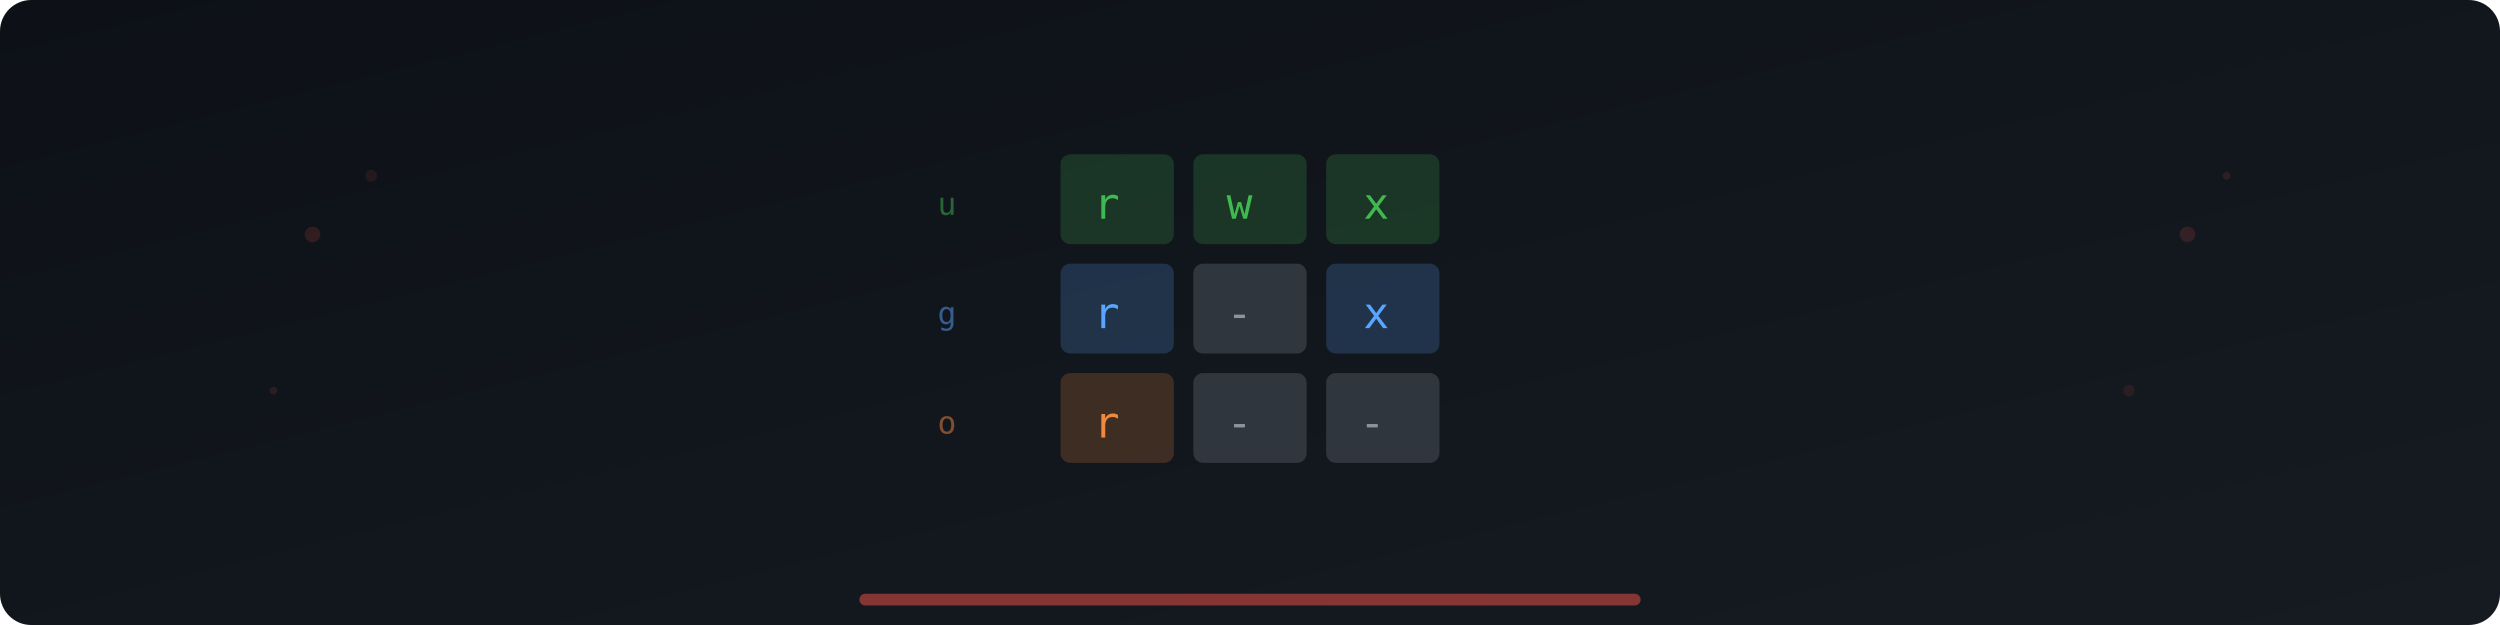
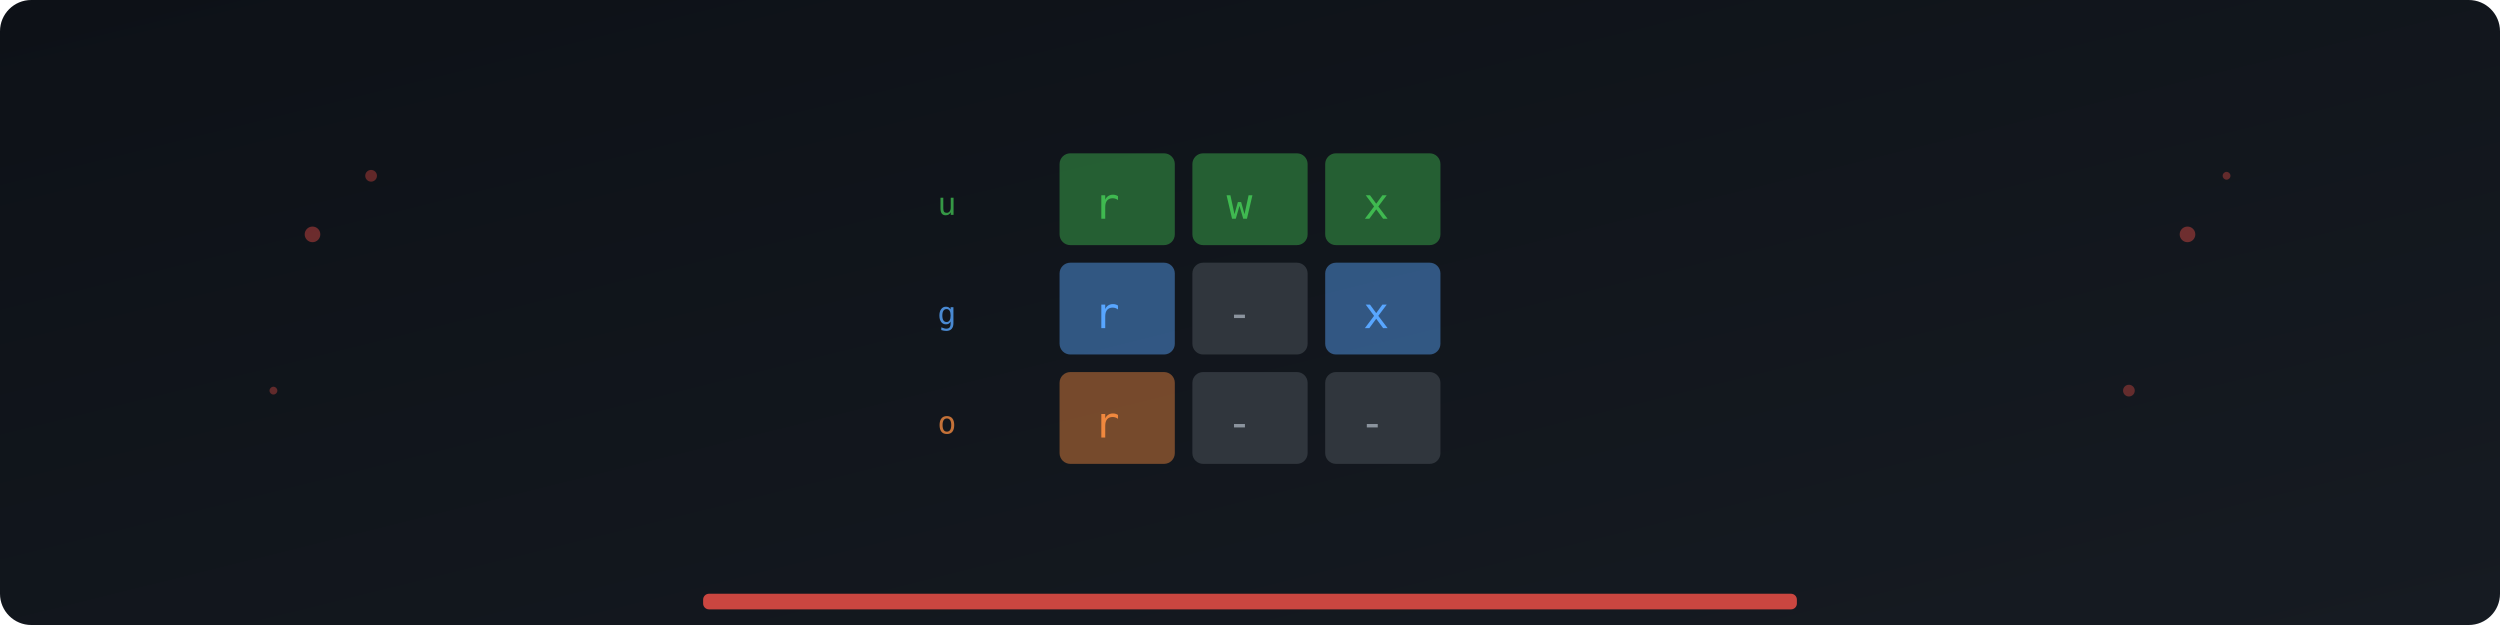
<svg xmlns="http://www.w3.org/2000/svg" viewBox="0 0 640 160" width="640" height="160">
  <defs>
    <linearGradient id="bg" x1="0" y1="0" x2="1" y2="1">
      <stop offset="0%" stop-color="#0d1117" />
      <stop offset="100%" stop-color="#161b22" />
    </linearGradient>
  </defs>
  <rect width="640" height="160" fill="url(#bg)" rx="8" />
-   <circle cx="80" cy="60" r="2" fill="#f85149" opacity="0.15" />
-   <circle cx="95" cy="45" r="1.5" fill="#f85149" opacity="0.1" />
-   <circle cx="70" cy="100" r="1" fill="#f85149" opacity="0.12" />
-   <circle cx="560" cy="60" r="2" fill="#f85149" opacity="0.15" />
-   <circle cx="545" cy="100" r="1.5" fill="#f85149" opacity="0.1" />
-   <circle cx="570" cy="45" r="1" fill="#f85149" opacity="0.12" />
-   <rect x="272" y="40" width="28" height="22" rx="2" fill="#3fb950" opacity="0.2" stroke="#3fb950" stroke-width="1" />
+   <circle cx="80" cy="60" r="2" fill="#f85149" opacity="0.4" />
+   <circle cx="95" cy="45" r="1.5" fill="#f85149" opacity="0.35" />
+   <circle cx="70" cy="100" r="1" fill="#f85149" opacity="0.35" />
+   <circle cx="560" cy="60" r="2" fill="#f85149" opacity="0.4" />
+   <circle cx="545" cy="100" r="1.5" fill="#f85149" opacity="0.35" />
+   <circle cx="570" cy="45" r="1" fill="#f85149" opacity="0.35" />
+   <rect x="272" y="40" width="28" height="22" rx="2" fill="#3fb950" opacity="0.45" stroke="#3fb950" stroke-width="1.5" />
  <text x="280" y="56" font-family="monospace" font-size="11" fill="#3fb950">r</text>
-   <rect x="306" y="40" width="28" height="22" rx="2" fill="#3fb950" opacity="0.2" stroke="#3fb950" stroke-width="1" />
+   <rect x="306" y="40" width="28" height="22" rx="2" fill="#3fb950" opacity="0.45" stroke="#3fb950" stroke-width="1.5" />
  <text x="314" y="56" font-family="monospace" font-size="11" fill="#3fb950">w</text>
-   <rect x="340" y="40" width="28" height="22" rx="2" fill="#3fb950" opacity="0.2" stroke="#3fb950" stroke-width="1" />
+   <rect x="340" y="40" width="28" height="22" rx="2" fill="#3fb950" opacity="0.45" stroke="#3fb950" stroke-width="1.5" />
  <text x="349" y="56" font-family="monospace" font-size="11" fill="#3fb950">x</text>
-   <rect x="272" y="68" width="28" height="22" rx="2" fill="#58a6ff" opacity="0.2" stroke="#58a6ff" stroke-width="1" />
+   <rect x="272" y="68" width="28" height="22" rx="2" fill="#58a6ff" opacity="0.45" stroke="#58a6ff" stroke-width="1.5" />
  <text x="280" y="84" font-family="monospace" font-size="11" fill="#58a6ff">r</text>
-   <rect x="306" y="68" width="28" height="22" rx="2" fill="#30363d" stroke="#30363d" stroke-width="1" />
+   <rect x="306" y="68" width="28" height="22" rx="2" fill="#30363d" stroke="#30363d" stroke-width="1.5" />
  <text x="314" y="84" font-family="monospace" font-size="11" fill="#8b949e">-</text>
-   <rect x="340" y="68" width="28" height="22" rx="2" fill="#58a6ff" opacity="0.2" stroke="#58a6ff" stroke-width="1" />
+   <rect x="340" y="68" width="28" height="22" rx="2" fill="#58a6ff" opacity="0.45" stroke="#58a6ff" stroke-width="1.5" />
  <text x="349" y="84" font-family="monospace" font-size="11" fill="#58a6ff">x</text>
-   <rect x="272" y="96" width="28" height="22" rx="2" fill="#f0883e" opacity="0.2" stroke="#f0883e" stroke-width="1" />
+   <rect x="272" y="96" width="28" height="22" rx="2" fill="#f0883e" opacity="0.45" stroke="#f0883e" stroke-width="1.5" />
  <text x="280" y="112" font-family="monospace" font-size="11" fill="#f0883e">r</text>
-   <rect x="306" y="96" width="28" height="22" rx="2" fill="#30363d" stroke="#30363d" stroke-width="1" />
+   <rect x="306" y="96" width="28" height="22" rx="2" fill="#30363d" stroke="#30363d" stroke-width="1.5" />
  <text x="314" y="112" font-family="monospace" font-size="11" fill="#8b949e">-</text>
-   <rect x="340" y="96" width="28" height="22" rx="2" fill="#30363d" stroke="#30363d" stroke-width="1" />
+   <rect x="340" y="96" width="28" height="22" rx="2" fill="#30363d" stroke="#30363d" stroke-width="1.5" />
  <text x="348" y="112" font-family="monospace" font-size="11" fill="#8b949e">-</text>
-   <text x="240" y="55" font-family="monospace" font-size="8" fill="#3fb950" opacity="0.5">u</text>
-   <text x="240" y="83" font-family="monospace" font-size="8" fill="#58a6ff" opacity="0.5">g</text>
-   <text x="240" y="111" font-family="monospace" font-size="8" fill="#f0883e" opacity="0.5">o</text>
-   <rect x="220" y="152" width="200" height="3" fill="#f85149" opacity="0.5" rx="1.5" />
+   <text x="240" y="55" font-family="monospace" font-size="8" fill="#3fb950" opacity="0.8">u</text>
+   <text x="240" y="83" font-family="monospace" font-size="8" fill="#58a6ff" opacity="0.8">g</text>
+   <text x="240" y="111" font-family="monospace" font-size="8" fill="#f0883e" opacity="0.8">o</text>
+   <rect x="180" y="152" width="280" height="4" fill="#f85149" opacity="0.8" rx="1.5" />
</svg>
